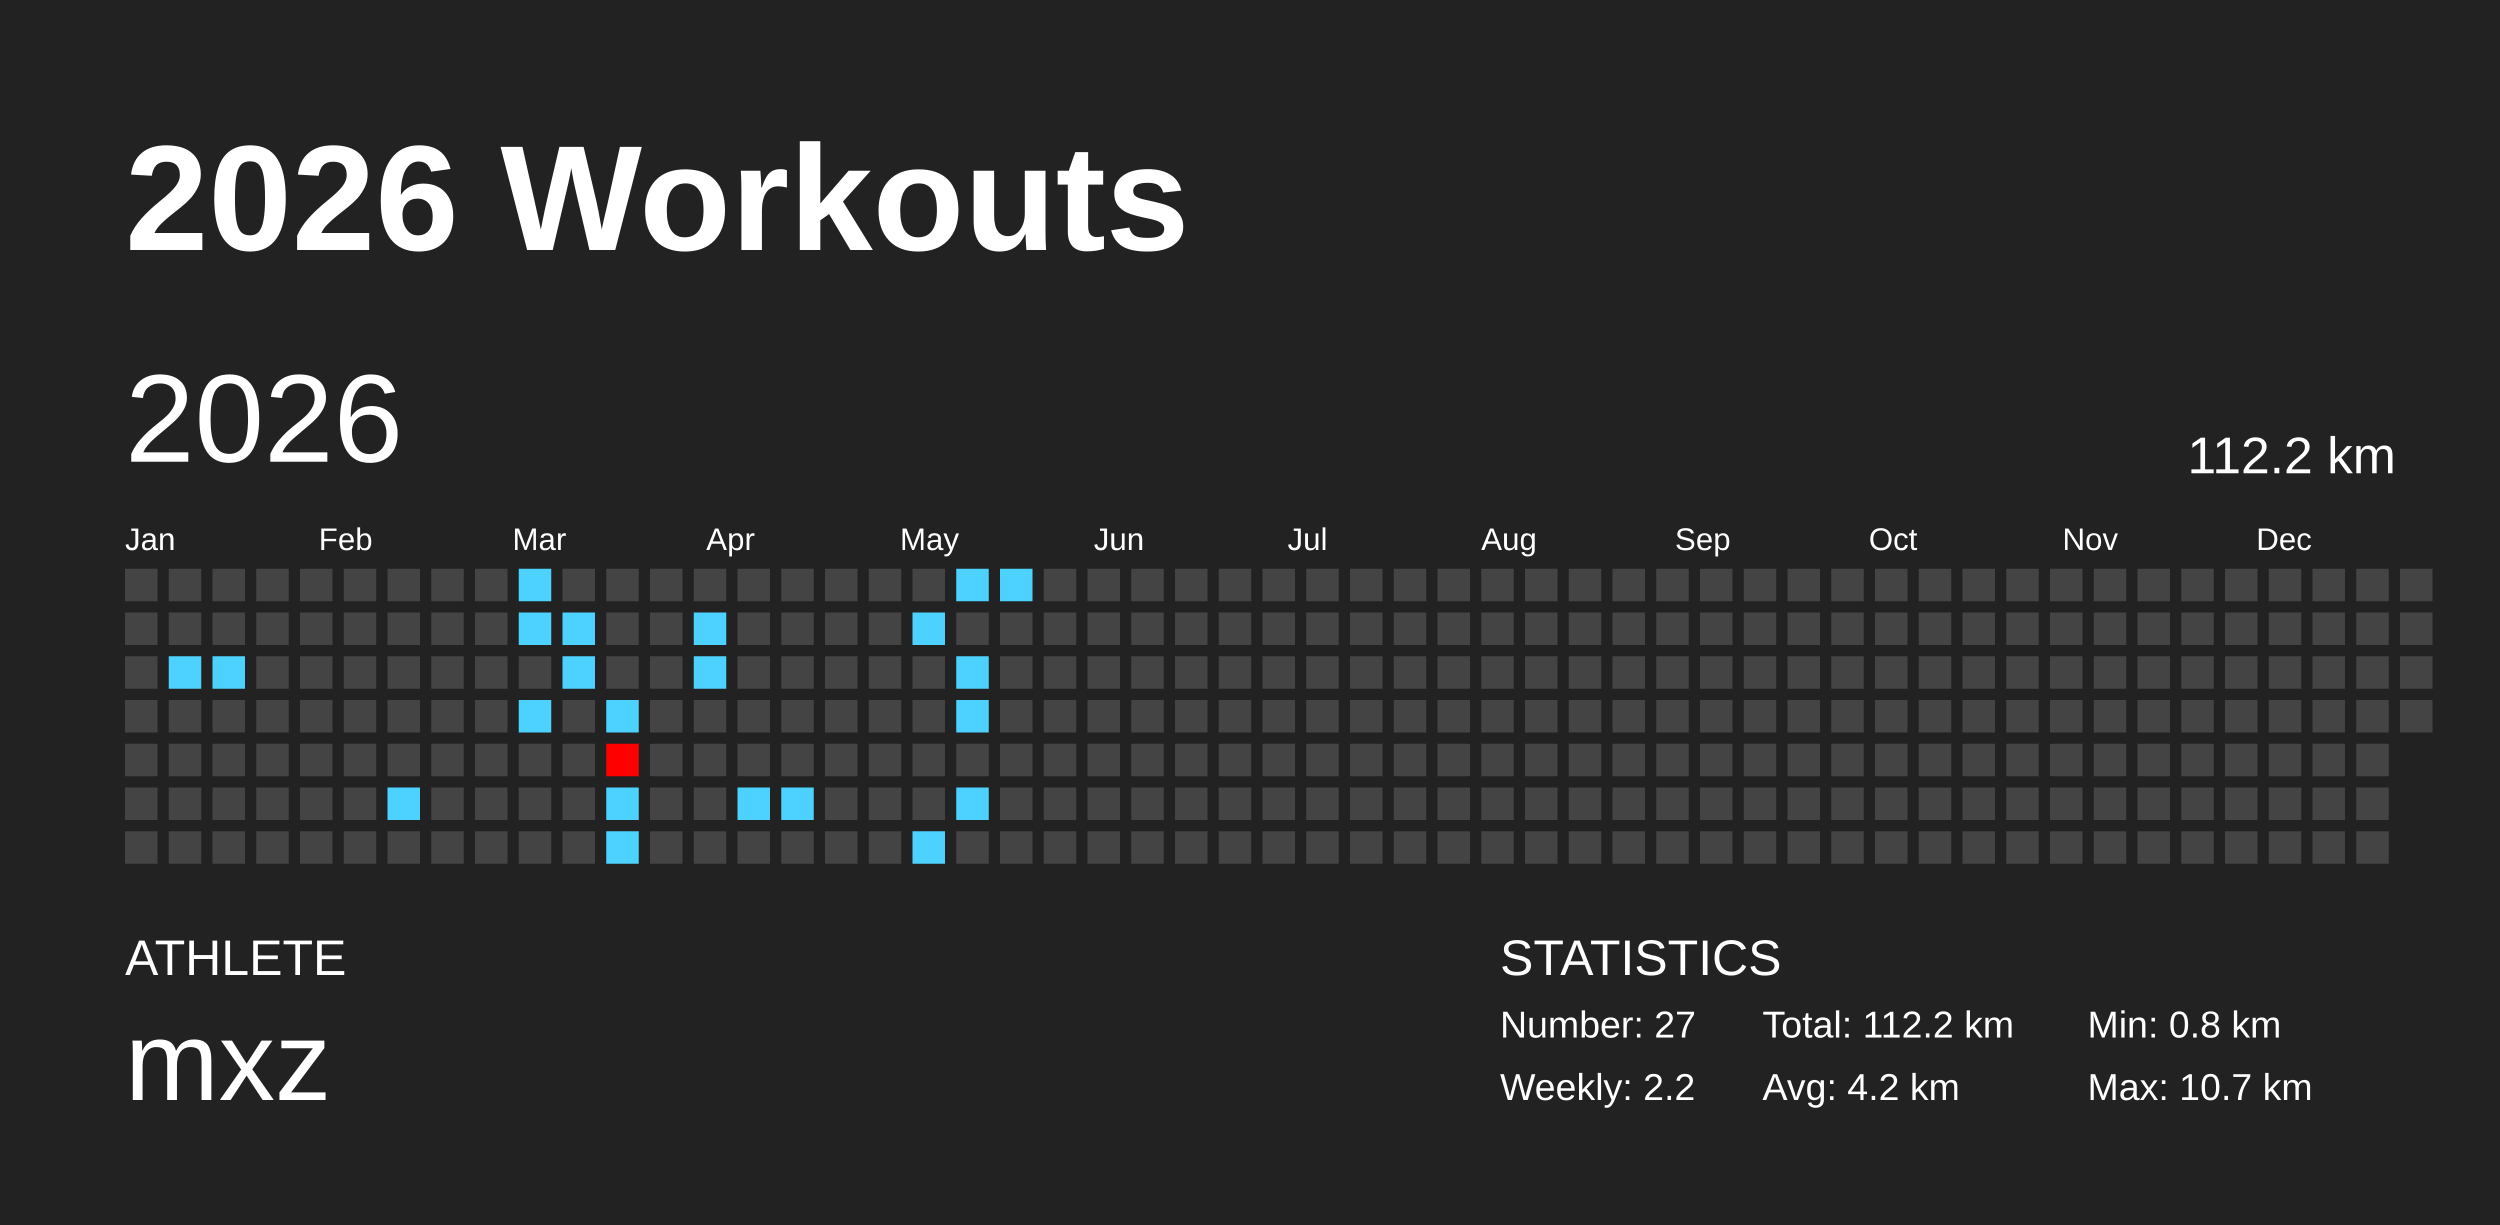
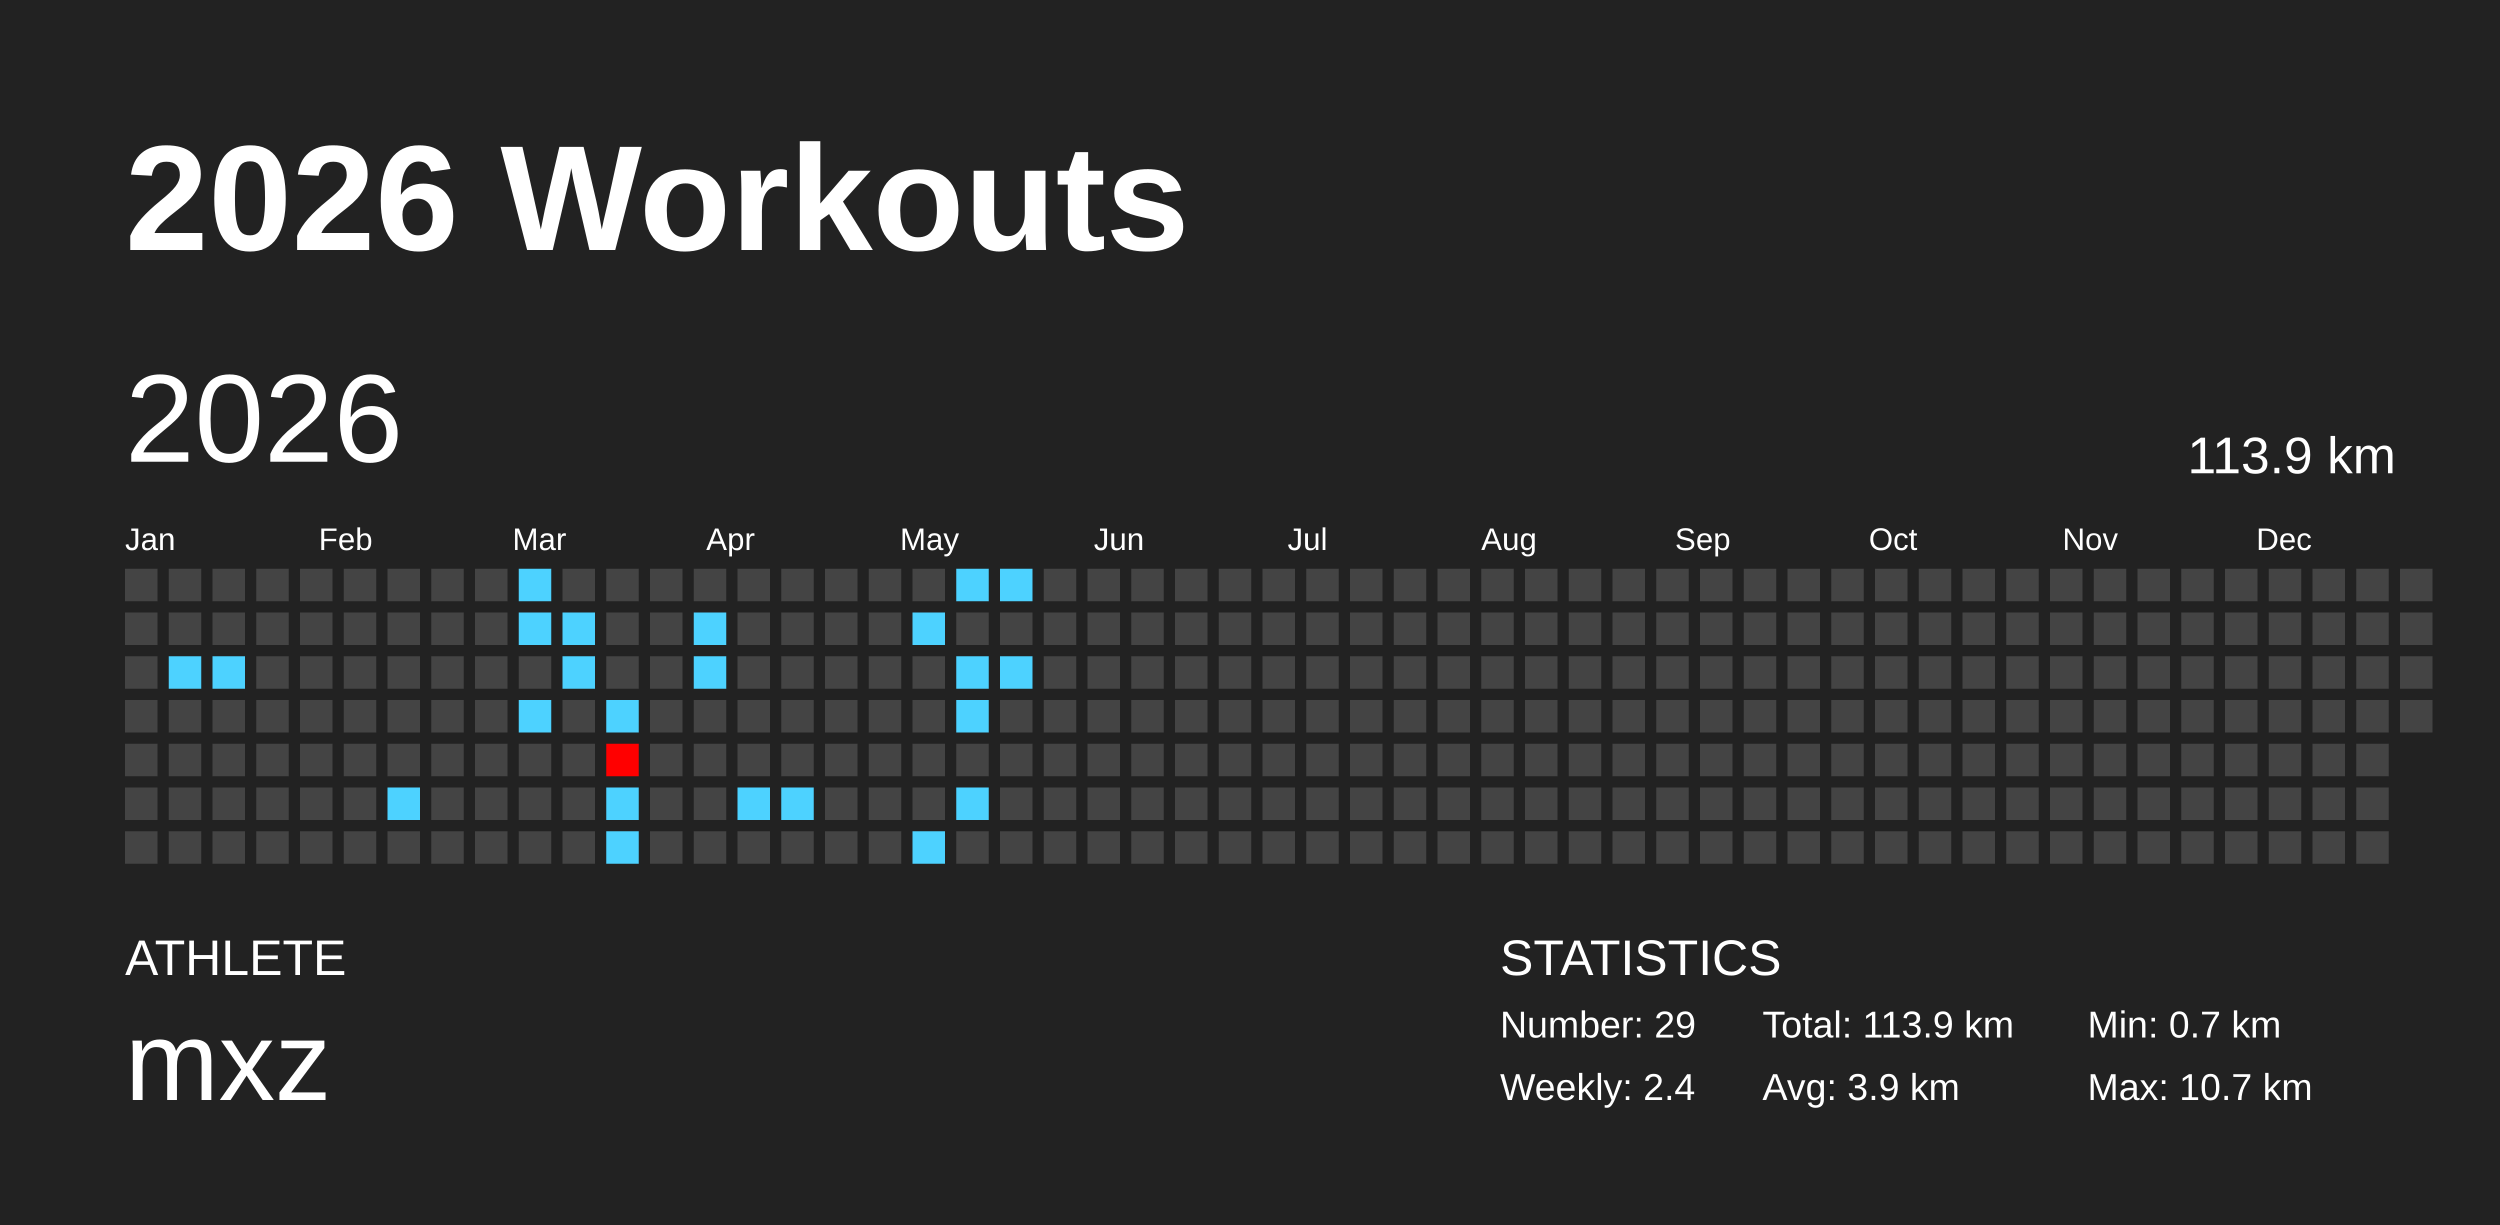
<svg xmlns="http://www.w3.org/2000/svg" baseProfile="full" height="98mm" version="1.1" viewBox="0,0,200,98" width="200mm">
  <defs />
  <rect fill="#222222" height="98" width="200" x="0" y="0" />
  <text fill="#FFFFFF" style="font-size:12px; font-family:Arial; font-weight:bold;" x="10" y="20">2026 Workouts</text>
  <text fill="#FFFFFF" style="font-size:4px; font-family:Arial" x="10" y="78">ATHLETE</text>
  <text fill="#FFFFFF" style="font-size:9px; font-family:Arial" x="10" y="88">mxz</text>
  <text fill="#FFFFFF" style="font-size:4px; font-family:Arial" x="120" y="78">STATISTICS</text>
-   <text fill="#FFFFFF" style="font-size:3px; font-family:Arial" x="120" y="83">Number: 27</text>
-   <text fill="#FFFFFF" style="font-size:3px; font-family:Arial" x="120" y="88">Weekly: 2.2</text>
-   <text fill="#FFFFFF" style="font-size:3px; font-family:Arial" x="141" y="83">Total: 112.2 km</text>
-   <text fill="#FFFFFF" style="font-size:3px; font-family:Arial" x="141" y="88">Avg: 4.2 km</text>
-   <text fill="#FFFFFF" style="font-size:3px; font-family:Arial" x="167" y="83">Min: 0.8 km</text>
+   <text fill="#FFFFFF" style="font-size:3px; font-family:Arial" x="120" y="83">Number: 29</text>
+   <text fill="#FFFFFF" style="font-size:3px; font-family:Arial" x="120" y="88">Weekly: 2.4</text>
+   <text fill="#FFFFFF" style="font-size:3px; font-family:Arial" x="141" y="83">Total: 113.9 km</text>
+   <text fill="#FFFFFF" style="font-size:3px; font-family:Arial" x="141" y="88">Avg: 3.9 km</text>
+   <text fill="#FFFFFF" style="font-size:3px; font-family:Arial" x="167" y="83">Min: 0.7 km</text>
  <text fill="#FFFFFF" style="font-size:3px; font-family:Arial" x="167" y="88">Max: 10.7 km</text>
  <text dominant-baseline="hanging" fill="#FFFFFF" style="font-size:10.0px; font-family:Arial;" x="10" y="30">2026</text>
-   <text dominant-baseline="hanging" fill="#FFFFFF" style="font-size:4.125px; font-family:Arial;" x="175" y="35">112.2 km</text>
+   <text dominant-baseline="hanging" fill="#FFFFFF" style="font-size:4.125px; font-family:Arial;" x="175" y="35">113.9 km</text>
  <text fill="#FFFFFF" style="font-size:2.5px; font-family:Arial" x="10.0" y="44">Jan</text>
  <text fill="#FFFFFF" style="font-size:2.5px; font-family:Arial" x="25.5" y="44">Feb</text>
  <text fill="#FFFFFF" style="font-size:2.5px; font-family:Arial" x="41.0" y="44">Mar</text>
  <text fill="#FFFFFF" style="font-size:2.5px; font-family:Arial" x="56.5" y="44">Apr</text>
  <text fill="#FFFFFF" style="font-size:2.5px; font-family:Arial" x="72.0" y="44">May</text>
  <text fill="#FFFFFF" style="font-size:2.5px; font-family:Arial" x="87.5" y="44">Jun</text>
  <text fill="#FFFFFF" style="font-size:2.5px; font-family:Arial" x="103.0" y="44">Jul</text>
  <text fill="#FFFFFF" style="font-size:2.5px; font-family:Arial" x="118.5" y="44">Aug</text>
  <text fill="#FFFFFF" style="font-size:2.5px; font-family:Arial" x="134.0" y="44">Sep</text>
  <text fill="#FFFFFF" style="font-size:2.5px; font-family:Arial" x="149.5" y="44">Oct</text>
  <text fill="#FFFFFF" style="font-size:2.5px; font-family:Arial" x="165.0" y="44">Nov</text>
  <text fill="#FFFFFF" style="font-size:2.5px; font-family:Arial" x="180.5" y="44">Dec</text>
  <rect fill="#444444" height="2.6" width="2.6" x="10.0" y="45.5" />
  <rect fill="#444444" height="2.6" width="2.6" x="10.0" y="49.0" />
  <rect fill="#444444" height="2.6" width="2.6" x="10.0" y="52.5" />
  <rect fill="#444444" height="2.6" width="2.6" x="10.0" y="56.0" />
  <rect fill="#444444" height="2.6" width="2.6" x="10.0" y="59.5" />
  <rect fill="#444444" height="2.6" width="2.6" x="10.0" y="63.0" />
  <rect fill="#444444" height="2.6" width="2.6" x="10.0" y="66.5" />
  <rect fill="#444444" height="2.6" width="2.6" x="13.5" y="45.5" />
  <rect fill="#444444" height="2.6" width="2.6" x="13.5" y="49.0" />
  <rect fill="#4dd2ff" height="2.6" width="2.6" x="13.5" y="52.5" />
  <rect fill="#444444" height="2.6" width="2.6" x="13.5" y="56.0" />
  <rect fill="#444444" height="2.6" width="2.6" x="13.5" y="59.5" />
  <rect fill="#444444" height="2.6" width="2.6" x="13.5" y="63.0" />
  <rect fill="#444444" height="2.6" width="2.6" x="13.5" y="66.5" />
  <rect fill="#444444" height="2.6" width="2.6" x="17.0" y="45.5" />
  <rect fill="#444444" height="2.6" width="2.6" x="17.0" y="49.0" />
  <rect fill="#4dd2ff" height="2.6" width="2.6" x="17.0" y="52.5" />
  <rect fill="#444444" height="2.6" width="2.6" x="17.0" y="56.0" />
  <rect fill="#444444" height="2.6" width="2.6" x="17.0" y="59.5" />
  <rect fill="#444444" height="2.6" width="2.6" x="17.0" y="63.0" />
  <rect fill="#444444" height="2.6" width="2.6" x="17.0" y="66.5" />
  <rect fill="#444444" height="2.6" width="2.6" x="20.5" y="45.5" />
  <rect fill="#444444" height="2.6" width="2.6" x="20.5" y="49.0" />
  <rect fill="#444444" height="2.6" width="2.6" x="20.5" y="52.5" />
  <rect fill="#444444" height="2.6" width="2.6" x="20.5" y="56.0" />
  <rect fill="#444444" height="2.6" width="2.6" x="20.5" y="59.5" />
  <rect fill="#444444" height="2.6" width="2.6" x="20.5" y="63.0" />
  <rect fill="#444444" height="2.6" width="2.6" x="20.5" y="66.5" />
  <rect fill="#444444" height="2.6" width="2.6" x="24.0" y="45.5" />
  <rect fill="#444444" height="2.6" width="2.6" x="24.0" y="49.0" />
  <rect fill="#444444" height="2.6" width="2.6" x="24.0" y="52.5" />
  <rect fill="#444444" height="2.6" width="2.6" x="24.0" y="56.0" />
  <rect fill="#444444" height="2.6" width="2.6" x="24.0" y="59.5" />
  <rect fill="#444444" height="2.6" width="2.6" x="24.0" y="63.0" />
  <rect fill="#444444" height="2.6" width="2.6" x="24.0" y="66.5" />
  <rect fill="#444444" height="2.6" width="2.6" x="27.5" y="45.5" />
  <rect fill="#444444" height="2.6" width="2.6" x="27.5" y="49.0" />
  <rect fill="#444444" height="2.6" width="2.6" x="27.5" y="52.5" />
  <rect fill="#444444" height="2.6" width="2.6" x="27.5" y="56.0" />
  <rect fill="#444444" height="2.6" width="2.6" x="27.5" y="59.5" />
  <rect fill="#444444" height="2.6" width="2.6" x="27.5" y="63.0" />
  <rect fill="#444444" height="2.6" width="2.6" x="27.5" y="66.5" />
  <rect fill="#444444" height="2.6" width="2.6" x="31.0" y="45.5" />
  <rect fill="#444444" height="2.6" width="2.6" x="31.0" y="49.0" />
  <rect fill="#444444" height="2.6" width="2.6" x="31.0" y="52.5" />
  <rect fill="#444444" height="2.6" width="2.6" x="31.0" y="56.0" />
  <rect fill="#444444" height="2.6" width="2.6" x="31.0" y="59.5" />
  <rect fill="#4dd2ff" height="2.6" width="2.6" x="31.0" y="63.0" />
  <rect fill="#444444" height="2.6" width="2.6" x="31.0" y="66.5" />
  <rect fill="#444444" height="2.6" width="2.6" x="34.5" y="45.5" />
  <rect fill="#444444" height="2.6" width="2.6" x="34.5" y="49.0" />
  <rect fill="#444444" height="2.6" width="2.6" x="34.5" y="52.5" />
  <rect fill="#444444" height="2.6" width="2.6" x="34.5" y="56.0" />
  <rect fill="#444444" height="2.6" width="2.6" x="34.5" y="59.5" />
  <rect fill="#444444" height="2.6" width="2.6" x="34.5" y="63.0" />
  <rect fill="#444444" height="2.6" width="2.6" x="34.5" y="66.5" />
  <rect fill="#444444" height="2.6" width="2.6" x="38.0" y="45.5" />
  <rect fill="#444444" height="2.6" width="2.6" x="38.0" y="49.0" />
  <rect fill="#444444" height="2.6" width="2.6" x="38.0" y="52.5" />
  <rect fill="#444444" height="2.6" width="2.6" x="38.0" y="56.0" />
  <rect fill="#444444" height="2.6" width="2.6" x="38.0" y="59.5" />
  <rect fill="#444444" height="2.6" width="2.6" x="38.0" y="63.0" />
  <rect fill="#444444" height="2.6" width="2.6" x="38.0" y="66.5" />
  <rect fill="#4dd2ff" height="2.6" width="2.6" x="41.5" y="45.5" />
  <rect fill="#4dd2ff" height="2.6" width="2.6" x="41.5" y="49.0" />
  <rect fill="#444444" height="2.6" width="2.6" x="41.5" y="52.5" />
  <rect fill="#4dd2ff" height="2.6" width="2.6" x="41.5" y="56.0" />
  <rect fill="#444444" height="2.6" width="2.6" x="41.5" y="59.5" />
  <rect fill="#444444" height="2.6" width="2.6" x="41.5" y="63.0" />
  <rect fill="#444444" height="2.6" width="2.6" x="41.5" y="66.5" />
  <rect fill="#444444" height="2.6" width="2.6" x="45.0" y="45.5" />
  <rect fill="#4dd2ff" height="2.6" width="2.6" x="45.0" y="49.0" />
  <rect fill="#4dd2ff" height="2.6" width="2.6" x="45.0" y="52.5" />
  <rect fill="#444444" height="2.6" width="2.6" x="45.0" y="56.0" />
  <rect fill="#444444" height="2.6" width="2.6" x="45.0" y="59.5" />
  <rect fill="#444444" height="2.6" width="2.6" x="45.0" y="63.0" />
  <rect fill="#444444" height="2.6" width="2.6" x="45.0" y="66.5" />
  <rect fill="#444444" height="2.6" width="2.6" x="48.5" y="45.5" />
  <rect fill="#444444" height="2.6" width="2.6" x="48.5" y="49.0" />
  <rect fill="#444444" height="2.6" width="2.6" x="48.5" y="52.5" />
  <rect fill="#4dd2ff" height="2.6" width="2.6" x="48.5" y="56.0" />
  <rect fill="#ff0000" height="2.6" width="2.6" x="48.5" y="59.5" />
  <rect fill="#4dd2ff" height="2.6" width="2.6" x="48.5" y="63.0" />
  <rect fill="#4dd2ff" height="2.6" width="2.6" x="48.5" y="66.5" />
  <rect fill="#444444" height="2.6" width="2.6" x="52.0" y="45.5" />
  <rect fill="#444444" height="2.6" width="2.6" x="52.0" y="49.0" />
  <rect fill="#444444" height="2.6" width="2.6" x="52.0" y="52.5" />
  <rect fill="#444444" height="2.6" width="2.6" x="52.0" y="56.0" />
  <rect fill="#444444" height="2.6" width="2.6" x="52.0" y="59.5" />
  <rect fill="#444444" height="2.6" width="2.6" x="52.0" y="63.0" />
  <rect fill="#444444" height="2.6" width="2.6" x="52.0" y="66.5" />
  <rect fill="#444444" height="2.6" width="2.6" x="55.5" y="45.5" />
  <rect fill="#4dd2ff" height="2.6" width="2.6" x="55.5" y="49.0" />
  <rect fill="#4dd2ff" height="2.6" width="2.6" x="55.5" y="52.5" />
  <rect fill="#444444" height="2.6" width="2.6" x="55.5" y="56.0" />
  <rect fill="#444444" height="2.6" width="2.6" x="55.5" y="59.5" />
  <rect fill="#444444" height="2.6" width="2.6" x="55.5" y="63.0" />
  <rect fill="#444444" height="2.6" width="2.6" x="55.5" y="66.5" />
  <rect fill="#444444" height="2.6" width="2.6" x="59.0" y="45.5" />
  <rect fill="#444444" height="2.6" width="2.6" x="59.0" y="49.0" />
  <rect fill="#444444" height="2.6" width="2.6" x="59.0" y="52.5" />
  <rect fill="#444444" height="2.6" width="2.6" x="59.0" y="56.0" />
  <rect fill="#444444" height="2.6" width="2.6" x="59.0" y="59.5" />
  <rect fill="#4dd2ff" height="2.6" width="2.6" x="59.0" y="63.0" />
  <rect fill="#444444" height="2.6" width="2.6" x="59.0" y="66.5" />
  <rect fill="#444444" height="2.6" width="2.6" x="62.5" y="45.5" />
  <rect fill="#444444" height="2.6" width="2.6" x="62.5" y="49.0" />
  <rect fill="#444444" height="2.6" width="2.6" x="62.5" y="52.5" />
  <rect fill="#444444" height="2.6" width="2.6" x="62.5" y="56.0" />
  <rect fill="#444444" height="2.6" width="2.6" x="62.5" y="59.5" />
  <rect fill="#4dd2ff" height="2.6" width="2.6" x="62.5" y="63.0" />
  <rect fill="#444444" height="2.6" width="2.6" x="62.5" y="66.5" />
  <rect fill="#444444" height="2.6" width="2.6" x="66.0" y="45.5" />
  <rect fill="#444444" height="2.6" width="2.6" x="66.0" y="49.0" />
  <rect fill="#444444" height="2.6" width="2.6" x="66.0" y="52.5" />
  <rect fill="#444444" height="2.6" width="2.6" x="66.0" y="56.0" />
  <rect fill="#444444" height="2.6" width="2.6" x="66.0" y="59.5" />
  <rect fill="#444444" height="2.6" width="2.6" x="66.0" y="63.0" />
  <rect fill="#444444" height="2.6" width="2.6" x="66.0" y="66.5" />
  <rect fill="#444444" height="2.6" width="2.6" x="69.5" y="45.5" />
  <rect fill="#444444" height="2.6" width="2.6" x="69.5" y="49.0" />
  <rect fill="#444444" height="2.6" width="2.6" x="69.5" y="52.5" />
  <rect fill="#444444" height="2.6" width="2.6" x="69.5" y="56.0" />
  <rect fill="#444444" height="2.6" width="2.6" x="69.5" y="59.5" />
  <rect fill="#444444" height="2.6" width="2.6" x="69.5" y="63.0" />
  <rect fill="#444444" height="2.6" width="2.6" x="69.5" y="66.5" />
  <rect fill="#444444" height="2.6" width="2.6" x="73.0" y="45.5" />
  <rect fill="#4dd2ff" height="2.6" width="2.6" x="73.0" y="49.0" />
  <rect fill="#444444" height="2.6" width="2.6" x="73.0" y="52.5" />
  <rect fill="#444444" height="2.6" width="2.6" x="73.0" y="56.0" />
  <rect fill="#444444" height="2.6" width="2.6" x="73.0" y="59.5" />
  <rect fill="#444444" height="2.6" width="2.6" x="73.0" y="63.0" />
  <rect fill="#4dd2ff" height="2.6" width="2.6" x="73.0" y="66.5" />
  <rect fill="#4dd2ff" height="2.6" width="2.6" x="76.5" y="45.5" />
  <rect fill="#444444" height="2.6" width="2.6" x="76.5" y="49.0" />
  <rect fill="#4dd2ff" height="2.6" width="2.6" x="76.5" y="52.5" />
  <rect fill="#4dd2ff" height="2.6" width="2.6" x="76.5" y="56.0" />
  <rect fill="#444444" height="2.6" width="2.6" x="76.5" y="59.5" />
  <rect fill="#4dd2ff" height="2.6" width="2.6" x="76.5" y="63.0" />
  <rect fill="#444444" height="2.6" width="2.6" x="76.5" y="66.5" />
  <rect fill="#4dd2ff" height="2.6" width="2.6" x="80.0" y="45.5" />
  <rect fill="#444444" height="2.6" width="2.6" x="80.0" y="49.0" />
-   <rect fill="#444444" height="2.6" width="2.6" x="80.0" y="52.5" />
+   <rect fill="#4dd2ff" height="2.6" width="2.6" x="80.0" y="52.5" />
  <rect fill="#444444" height="2.6" width="2.6" x="80.0" y="56.0" />
  <rect fill="#444444" height="2.6" width="2.6" x="80.0" y="59.5" />
  <rect fill="#444444" height="2.6" width="2.6" x="80.0" y="63.0" />
  <rect fill="#444444" height="2.6" width="2.6" x="80.0" y="66.5" />
  <rect fill="#444444" height="2.6" width="2.6" x="83.5" y="45.5" />
  <rect fill="#444444" height="2.6" width="2.6" x="83.5" y="49.0" />
  <rect fill="#444444" height="2.6" width="2.6" x="83.5" y="52.5" />
  <rect fill="#444444" height="2.6" width="2.6" x="83.5" y="56.0" />
  <rect fill="#444444" height="2.6" width="2.6" x="83.5" y="59.5" />
  <rect fill="#444444" height="2.6" width="2.6" x="83.5" y="63.0" />
  <rect fill="#444444" height="2.6" width="2.6" x="83.5" y="66.5" />
  <rect fill="#444444" height="2.6" width="2.6" x="87.0" y="45.5" />
  <rect fill="#444444" height="2.6" width="2.6" x="87.0" y="49.0" />
  <rect fill="#444444" height="2.6" width="2.6" x="87.0" y="52.5" />
  <rect fill="#444444" height="2.6" width="2.6" x="87.0" y="56.0" />
  <rect fill="#444444" height="2.6" width="2.6" x="87.0" y="59.5" />
  <rect fill="#444444" height="2.6" width="2.6" x="87.0" y="63.0" />
  <rect fill="#444444" height="2.6" width="2.6" x="87.0" y="66.5" />
  <rect fill="#444444" height="2.6" width="2.6" x="90.5" y="45.5" />
  <rect fill="#444444" height="2.6" width="2.6" x="90.5" y="49.0" />
  <rect fill="#444444" height="2.6" width="2.6" x="90.5" y="52.5" />
  <rect fill="#444444" height="2.6" width="2.6" x="90.5" y="56.0" />
  <rect fill="#444444" height="2.6" width="2.6" x="90.5" y="59.5" />
  <rect fill="#444444" height="2.6" width="2.6" x="90.5" y="63.0" />
  <rect fill="#444444" height="2.6" width="2.6" x="90.5" y="66.5" />
  <rect fill="#444444" height="2.6" width="2.6" x="94.0" y="45.5" />
  <rect fill="#444444" height="2.6" width="2.6" x="94.0" y="49.0" />
  <rect fill="#444444" height="2.6" width="2.6" x="94.0" y="52.5" />
  <rect fill="#444444" height="2.6" width="2.6" x="94.0" y="56.0" />
  <rect fill="#444444" height="2.6" width="2.6" x="94.0" y="59.5" />
  <rect fill="#444444" height="2.6" width="2.6" x="94.0" y="63.0" />
  <rect fill="#444444" height="2.6" width="2.6" x="94.0" y="66.5" />
  <rect fill="#444444" height="2.6" width="2.6" x="97.5" y="45.5" />
  <rect fill="#444444" height="2.6" width="2.6" x="97.5" y="49.0" />
  <rect fill="#444444" height="2.6" width="2.6" x="97.5" y="52.5" />
  <rect fill="#444444" height="2.6" width="2.6" x="97.5" y="56.0" />
  <rect fill="#444444" height="2.6" width="2.6" x="97.5" y="59.5" />
  <rect fill="#444444" height="2.6" width="2.6" x="97.5" y="63.0" />
  <rect fill="#444444" height="2.6" width="2.6" x="97.5" y="66.5" />
  <rect fill="#444444" height="2.6" width="2.6" x="101.0" y="45.5" />
  <rect fill="#444444" height="2.6" width="2.6" x="101.0" y="49.0" />
  <rect fill="#444444" height="2.6" width="2.6" x="101.0" y="52.5" />
  <rect fill="#444444" height="2.6" width="2.6" x="101.0" y="56.0" />
  <rect fill="#444444" height="2.6" width="2.6" x="101.0" y="59.5" />
  <rect fill="#444444" height="2.6" width="2.6" x="101.0" y="63.0" />
  <rect fill="#444444" height="2.6" width="2.6" x="101.0" y="66.5" />
  <rect fill="#444444" height="2.6" width="2.6" x="104.5" y="45.5" />
  <rect fill="#444444" height="2.6" width="2.6" x="104.5" y="49.0" />
  <rect fill="#444444" height="2.6" width="2.6" x="104.5" y="52.5" />
  <rect fill="#444444" height="2.6" width="2.6" x="104.5" y="56.0" />
  <rect fill="#444444" height="2.6" width="2.6" x="104.5" y="59.5" />
  <rect fill="#444444" height="2.6" width="2.6" x="104.5" y="63.0" />
  <rect fill="#444444" height="2.6" width="2.6" x="104.5" y="66.5" />
  <rect fill="#444444" height="2.6" width="2.6" x="108.0" y="45.5" />
  <rect fill="#444444" height="2.6" width="2.6" x="108.0" y="49.0" />
  <rect fill="#444444" height="2.6" width="2.6" x="108.0" y="52.5" />
  <rect fill="#444444" height="2.6" width="2.6" x="108.0" y="56.0" />
  <rect fill="#444444" height="2.6" width="2.6" x="108.0" y="59.5" />
  <rect fill="#444444" height="2.6" width="2.6" x="108.0" y="63.0" />
  <rect fill="#444444" height="2.6" width="2.6" x="108.0" y="66.5" />
  <rect fill="#444444" height="2.6" width="2.6" x="111.5" y="45.5" />
  <rect fill="#444444" height="2.6" width="2.6" x="111.5" y="49.0" />
  <rect fill="#444444" height="2.6" width="2.6" x="111.5" y="52.5" />
  <rect fill="#444444" height="2.6" width="2.6" x="111.5" y="56.0" />
  <rect fill="#444444" height="2.6" width="2.6" x="111.5" y="59.5" />
  <rect fill="#444444" height="2.6" width="2.6" x="111.5" y="63.0" />
  <rect fill="#444444" height="2.6" width="2.6" x="111.5" y="66.5" />
  <rect fill="#444444" height="2.6" width="2.6" x="115.0" y="45.5" />
  <rect fill="#444444" height="2.6" width="2.6" x="115.0" y="49.0" />
  <rect fill="#444444" height="2.6" width="2.6" x="115.0" y="52.5" />
  <rect fill="#444444" height="2.6" width="2.6" x="115.0" y="56.0" />
  <rect fill="#444444" height="2.6" width="2.6" x="115.0" y="59.5" />
  <rect fill="#444444" height="2.6" width="2.6" x="115.0" y="63.0" />
  <rect fill="#444444" height="2.6" width="2.6" x="115.0" y="66.5" />
  <rect fill="#444444" height="2.6" width="2.6" x="118.5" y="45.5" />
  <rect fill="#444444" height="2.6" width="2.6" x="118.5" y="49.0" />
  <rect fill="#444444" height="2.6" width="2.6" x="118.5" y="52.5" />
  <rect fill="#444444" height="2.6" width="2.6" x="118.5" y="56.0" />
  <rect fill="#444444" height="2.6" width="2.6" x="118.5" y="59.5" />
  <rect fill="#444444" height="2.6" width="2.6" x="118.5" y="63.0" />
  <rect fill="#444444" height="2.6" width="2.6" x="118.5" y="66.5" />
  <rect fill="#444444" height="2.6" width="2.6" x="122.0" y="45.5" />
  <rect fill="#444444" height="2.6" width="2.6" x="122.0" y="49.0" />
  <rect fill="#444444" height="2.6" width="2.6" x="122.0" y="52.5" />
  <rect fill="#444444" height="2.6" width="2.6" x="122.0" y="56.0" />
  <rect fill="#444444" height="2.6" width="2.6" x="122.0" y="59.5" />
  <rect fill="#444444" height="2.6" width="2.6" x="122.0" y="63.0" />
  <rect fill="#444444" height="2.6" width="2.6" x="122.0" y="66.5" />
  <rect fill="#444444" height="2.6" width="2.6" x="125.5" y="45.5" />
  <rect fill="#444444" height="2.6" width="2.6" x="125.5" y="49.0" />
  <rect fill="#444444" height="2.6" width="2.6" x="125.5" y="52.5" />
  <rect fill="#444444" height="2.6" width="2.6" x="125.5" y="56.0" />
  <rect fill="#444444" height="2.6" width="2.6" x="125.5" y="59.5" />
  <rect fill="#444444" height="2.6" width="2.6" x="125.5" y="63.0" />
  <rect fill="#444444" height="2.6" width="2.6" x="125.5" y="66.5" />
  <rect fill="#444444" height="2.6" width="2.6" x="129.0" y="45.5" />
  <rect fill="#444444" height="2.6" width="2.6" x="129.0" y="49.0" />
  <rect fill="#444444" height="2.6" width="2.6" x="129.0" y="52.5" />
  <rect fill="#444444" height="2.6" width="2.6" x="129.0" y="56.0" />
  <rect fill="#444444" height="2.6" width="2.6" x="129.0" y="59.5" />
  <rect fill="#444444" height="2.6" width="2.6" x="129.0" y="63.0" />
  <rect fill="#444444" height="2.6" width="2.6" x="129.0" y="66.5" />
  <rect fill="#444444" height="2.6" width="2.6" x="132.5" y="45.5" />
  <rect fill="#444444" height="2.6" width="2.6" x="132.5" y="49.0" />
  <rect fill="#444444" height="2.6" width="2.6" x="132.5" y="52.5" />
  <rect fill="#444444" height="2.6" width="2.6" x="132.5" y="56.0" />
  <rect fill="#444444" height="2.6" width="2.6" x="132.5" y="59.5" />
  <rect fill="#444444" height="2.6" width="2.6" x="132.5" y="63.0" />
  <rect fill="#444444" height="2.6" width="2.6" x="132.5" y="66.5" />
  <rect fill="#444444" height="2.6" width="2.6" x="136.0" y="45.5" />
  <rect fill="#444444" height="2.6" width="2.6" x="136.0" y="49.0" />
  <rect fill="#444444" height="2.6" width="2.6" x="136.0" y="52.5" />
  <rect fill="#444444" height="2.6" width="2.6" x="136.0" y="56.0" />
  <rect fill="#444444" height="2.6" width="2.6" x="136.0" y="59.5" />
  <rect fill="#444444" height="2.6" width="2.6" x="136.0" y="63.0" />
  <rect fill="#444444" height="2.6" width="2.6" x="136.0" y="66.5" />
  <rect fill="#444444" height="2.6" width="2.6" x="139.5" y="45.5" />
  <rect fill="#444444" height="2.6" width="2.6" x="139.5" y="49.0" />
  <rect fill="#444444" height="2.6" width="2.6" x="139.5" y="52.5" />
  <rect fill="#444444" height="2.6" width="2.6" x="139.5" y="56.0" />
  <rect fill="#444444" height="2.6" width="2.6" x="139.5" y="59.5" />
  <rect fill="#444444" height="2.6" width="2.6" x="139.5" y="63.0" />
  <rect fill="#444444" height="2.6" width="2.6" x="139.5" y="66.5" />
  <rect fill="#444444" height="2.6" width="2.6" x="143.0" y="45.5" />
  <rect fill="#444444" height="2.6" width="2.6" x="143.0" y="49.0" />
  <rect fill="#444444" height="2.6" width="2.6" x="143.0" y="52.5" />
  <rect fill="#444444" height="2.6" width="2.6" x="143.0" y="56.0" />
  <rect fill="#444444" height="2.6" width="2.6" x="143.0" y="59.5" />
  <rect fill="#444444" height="2.6" width="2.6" x="143.0" y="63.0" />
  <rect fill="#444444" height="2.6" width="2.6" x="143.0" y="66.5" />
  <rect fill="#444444" height="2.6" width="2.6" x="146.5" y="45.5" />
  <rect fill="#444444" height="2.6" width="2.6" x="146.5" y="49.0" />
  <rect fill="#444444" height="2.6" width="2.6" x="146.5" y="52.5" />
  <rect fill="#444444" height="2.6" width="2.6" x="146.5" y="56.0" />
  <rect fill="#444444" height="2.6" width="2.6" x="146.5" y="59.5" />
  <rect fill="#444444" height="2.6" width="2.6" x="146.5" y="63.0" />
  <rect fill="#444444" height="2.6" width="2.6" x="146.5" y="66.5" />
  <rect fill="#444444" height="2.6" width="2.6" x="150.0" y="45.5" />
  <rect fill="#444444" height="2.6" width="2.6" x="150.0" y="49.0" />
  <rect fill="#444444" height="2.6" width="2.6" x="150.0" y="52.5" />
  <rect fill="#444444" height="2.6" width="2.6" x="150.0" y="56.0" />
  <rect fill="#444444" height="2.6" width="2.6" x="150.0" y="59.5" />
  <rect fill="#444444" height="2.6" width="2.6" x="150.0" y="63.0" />
  <rect fill="#444444" height="2.6" width="2.6" x="150.0" y="66.5" />
  <rect fill="#444444" height="2.6" width="2.6" x="153.5" y="45.5" />
  <rect fill="#444444" height="2.6" width="2.6" x="153.5" y="49.0" />
  <rect fill="#444444" height="2.6" width="2.6" x="153.5" y="52.5" />
  <rect fill="#444444" height="2.6" width="2.6" x="153.5" y="56.0" />
  <rect fill="#444444" height="2.6" width="2.6" x="153.5" y="59.5" />
  <rect fill="#444444" height="2.6" width="2.6" x="153.5" y="63.0" />
  <rect fill="#444444" height="2.6" width="2.6" x="153.5" y="66.5" />
  <rect fill="#444444" height="2.6" width="2.6" x="157.0" y="45.5" />
  <rect fill="#444444" height="2.6" width="2.6" x="157.0" y="49.0" />
  <rect fill="#444444" height="2.6" width="2.6" x="157.0" y="52.5" />
  <rect fill="#444444" height="2.6" width="2.6" x="157.0" y="56.0" />
  <rect fill="#444444" height="2.6" width="2.6" x="157.0" y="59.5" />
  <rect fill="#444444" height="2.6" width="2.6" x="157.0" y="63.0" />
  <rect fill="#444444" height="2.6" width="2.6" x="157.0" y="66.5" />
  <rect fill="#444444" height="2.6" width="2.6" x="160.5" y="45.5" />
  <rect fill="#444444" height="2.6" width="2.6" x="160.5" y="49.0" />
  <rect fill="#444444" height="2.6" width="2.6" x="160.5" y="52.5" />
  <rect fill="#444444" height="2.6" width="2.6" x="160.5" y="56.0" />
  <rect fill="#444444" height="2.6" width="2.6" x="160.5" y="59.5" />
  <rect fill="#444444" height="2.6" width="2.6" x="160.5" y="63.0" />
  <rect fill="#444444" height="2.6" width="2.6" x="160.5" y="66.5" />
  <rect fill="#444444" height="2.6" width="2.6" x="164.0" y="45.5" />
  <rect fill="#444444" height="2.6" width="2.6" x="164.0" y="49.0" />
  <rect fill="#444444" height="2.6" width="2.6" x="164.0" y="52.5" />
  <rect fill="#444444" height="2.6" width="2.6" x="164.0" y="56.0" />
  <rect fill="#444444" height="2.6" width="2.6" x="164.0" y="59.5" />
  <rect fill="#444444" height="2.6" width="2.6" x="164.0" y="63.0" />
  <rect fill="#444444" height="2.6" width="2.6" x="164.0" y="66.5" />
  <rect fill="#444444" height="2.6" width="2.6" x="167.5" y="45.5" />
  <rect fill="#444444" height="2.6" width="2.6" x="167.5" y="49.0" />
  <rect fill="#444444" height="2.6" width="2.6" x="167.5" y="52.5" />
  <rect fill="#444444" height="2.6" width="2.6" x="167.5" y="56.0" />
  <rect fill="#444444" height="2.6" width="2.6" x="167.5" y="59.5" />
  <rect fill="#444444" height="2.6" width="2.6" x="167.5" y="63.0" />
  <rect fill="#444444" height="2.6" width="2.6" x="167.5" y="66.5" />
  <rect fill="#444444" height="2.6" width="2.6" x="171.0" y="45.5" />
  <rect fill="#444444" height="2.6" width="2.6" x="171.0" y="49.0" />
  <rect fill="#444444" height="2.6" width="2.6" x="171.0" y="52.5" />
  <rect fill="#444444" height="2.6" width="2.6" x="171.0" y="56.0" />
  <rect fill="#444444" height="2.6" width="2.6" x="171.0" y="59.5" />
  <rect fill="#444444" height="2.6" width="2.6" x="171.0" y="63.0" />
  <rect fill="#444444" height="2.6" width="2.6" x="171.0" y="66.5" />
  <rect fill="#444444" height="2.6" width="2.6" x="174.5" y="45.5" />
  <rect fill="#444444" height="2.6" width="2.6" x="174.5" y="49.0" />
  <rect fill="#444444" height="2.6" width="2.6" x="174.5" y="52.5" />
  <rect fill="#444444" height="2.6" width="2.6" x="174.5" y="56.0" />
  <rect fill="#444444" height="2.6" width="2.6" x="174.5" y="59.5" />
  <rect fill="#444444" height="2.6" width="2.6" x="174.5" y="63.0" />
  <rect fill="#444444" height="2.6" width="2.6" x="174.5" y="66.5" />
  <rect fill="#444444" height="2.6" width="2.6" x="178.0" y="45.5" />
  <rect fill="#444444" height="2.6" width="2.6" x="178.0" y="49.0" />
  <rect fill="#444444" height="2.6" width="2.6" x="178.0" y="52.5" />
  <rect fill="#444444" height="2.6" width="2.6" x="178.0" y="56.0" />
  <rect fill="#444444" height="2.6" width="2.6" x="178.0" y="59.5" />
  <rect fill="#444444" height="2.6" width="2.6" x="178.0" y="63.0" />
  <rect fill="#444444" height="2.6" width="2.6" x="178.0" y="66.5" />
  <rect fill="#444444" height="2.6" width="2.6" x="181.5" y="45.5" />
  <rect fill="#444444" height="2.6" width="2.6" x="181.5" y="49.0" />
  <rect fill="#444444" height="2.6" width="2.6" x="181.5" y="52.5" />
  <rect fill="#444444" height="2.6" width="2.6" x="181.5" y="56.0" />
  <rect fill="#444444" height="2.6" width="2.6" x="181.5" y="59.5" />
  <rect fill="#444444" height="2.6" width="2.6" x="181.5" y="63.0" />
  <rect fill="#444444" height="2.6" width="2.6" x="181.5" y="66.5" />
  <rect fill="#444444" height="2.6" width="2.6" x="185.0" y="45.5" />
  <rect fill="#444444" height="2.6" width="2.6" x="185.0" y="49.0" />
  <rect fill="#444444" height="2.6" width="2.6" x="185.0" y="52.5" />
  <rect fill="#444444" height="2.6" width="2.6" x="185.0" y="56.0" />
  <rect fill="#444444" height="2.6" width="2.6" x="185.0" y="59.5" />
  <rect fill="#444444" height="2.6" width="2.6" x="185.0" y="63.0" />
  <rect fill="#444444" height="2.6" width="2.6" x="185.0" y="66.5" />
  <rect fill="#444444" height="2.6" width="2.6" x="188.5" y="45.5" />
  <rect fill="#444444" height="2.6" width="2.6" x="188.5" y="49.0" />
  <rect fill="#444444" height="2.6" width="2.6" x="188.5" y="52.5" />
  <rect fill="#444444" height="2.6" width="2.6" x="188.5" y="56.0" />
  <rect fill="#444444" height="2.6" width="2.6" x="188.5" y="59.5" />
  <rect fill="#444444" height="2.6" width="2.6" x="188.5" y="63.0" />
  <rect fill="#444444" height="2.6" width="2.6" x="188.5" y="66.5" />
  <rect fill="#444444" height="2.6" width="2.6" x="192.0" y="45.5" />
  <rect fill="#444444" height="2.6" width="2.6" x="192.0" y="49.0" />
  <rect fill="#444444" height="2.6" width="2.6" x="192.0" y="52.5" />
  <rect fill="#444444" height="2.6" width="2.6" x="192.0" y="56.0" />
</svg>
